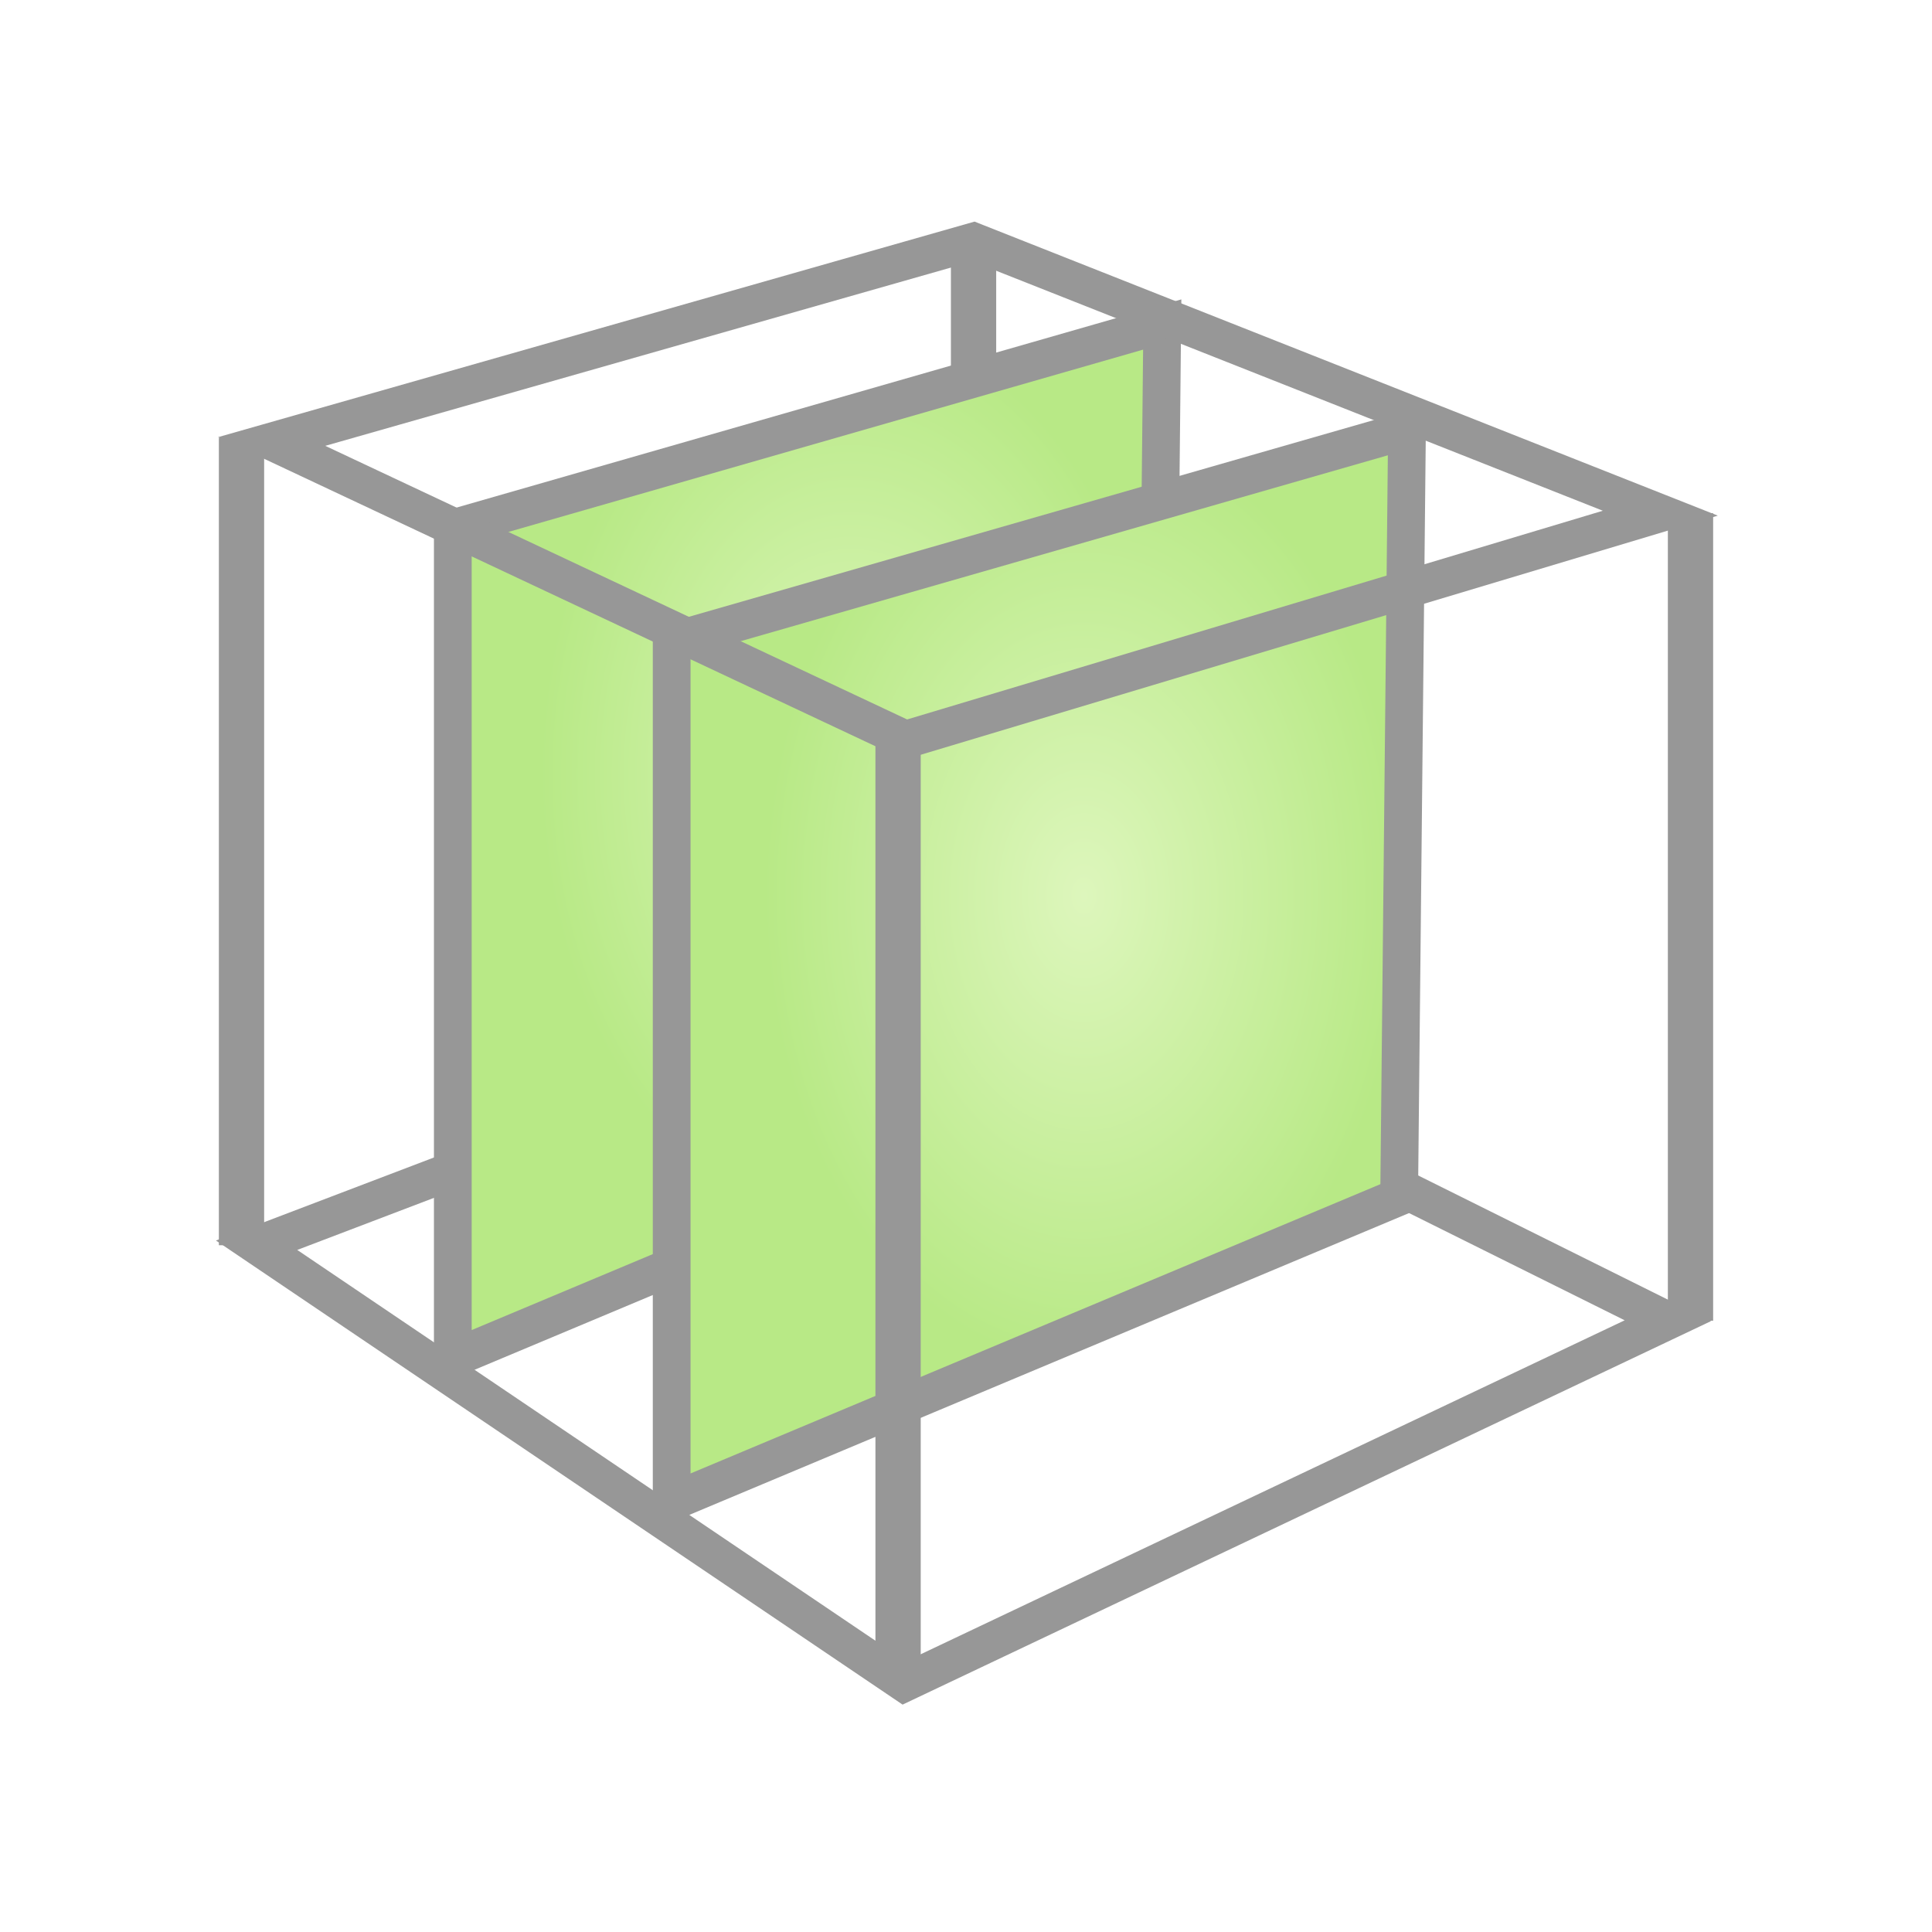
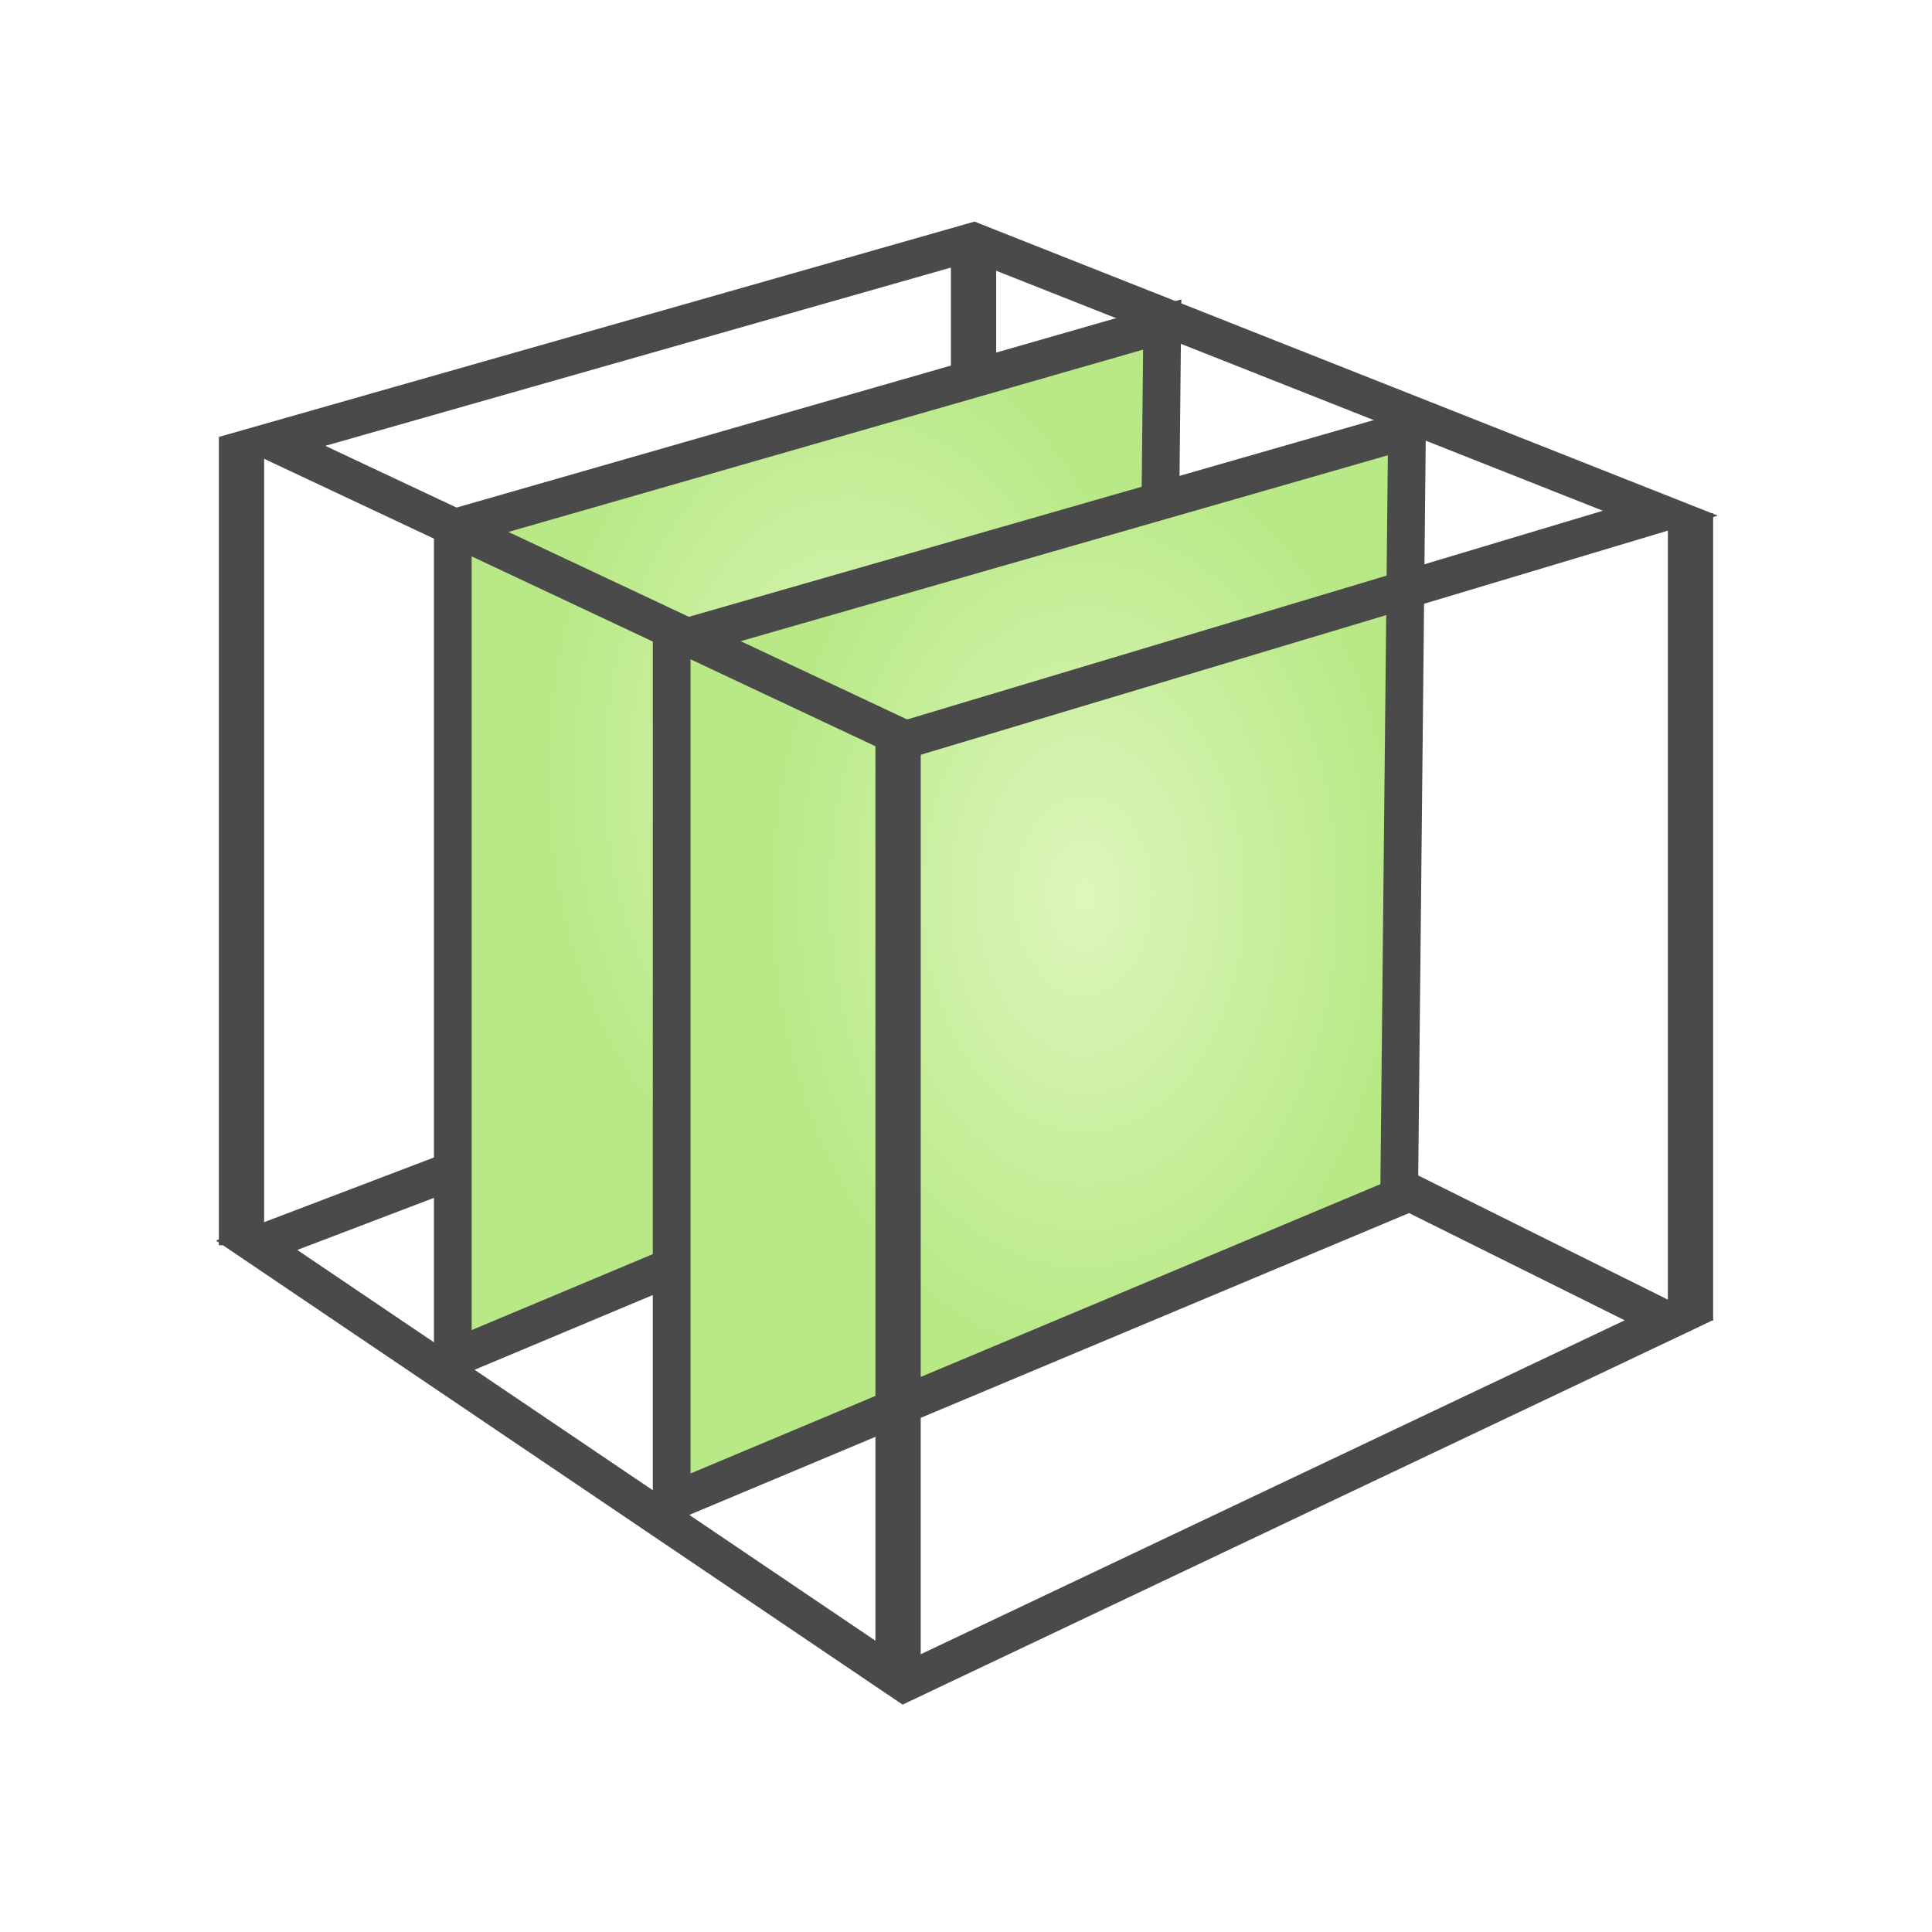
<svg xmlns="http://www.w3.org/2000/svg" width="256px" height="256px" viewBox="0 0 256 256" version="1.1">
  <defs>
    <radialGradient cx="56.078%" cy="43.477%" fx="56.078%" fy="43.477%" r="43.544%" id="radialGradient-1">
      <stop stop-color="#DDF6BC" offset="0%" />
      <stop stop-color="#B8E986" offset="100%" />
    </radialGradient>
  </defs>
  <g id="Page-1" stroke="none" stroke-width="1" fill="none" fill-rule="evenodd">
-     <g id="Slice-//" stroke="#979797">
+     <g id="SliceParallel" stroke="#4A4A4A">
      <polygon id="Path-360" stroke-width="5" points="34 165 128.5 129 221 175 119.816 223" />
      <path d="M129,32 L129,129" id="Path-362" stroke-width="6" />
      <polygon id="Path-366" stroke-width="5" fill="url(#radialGradient-1)" points="60 70 154 43 153 141 60 180" />
      <polygon id="Path-366" stroke-width="5" fill="url(#radialGradient-1)" points="89 84.985 186.431 57 185.394 158.577 89 199" />
      <polygon id="Path-360" stroke-width="5" points="36 58.5 129 32 220 68 120 98" />
      <path d="M32,58 L32,165" id="Path-362" stroke-width="6" />
      <path d="M119,98 L119,223" id="Path-362" stroke-width="6" />
      <path d="M224,68 L224,175" id="Path-362" stroke-width="6" />
    </g>
  </g>
</svg>
